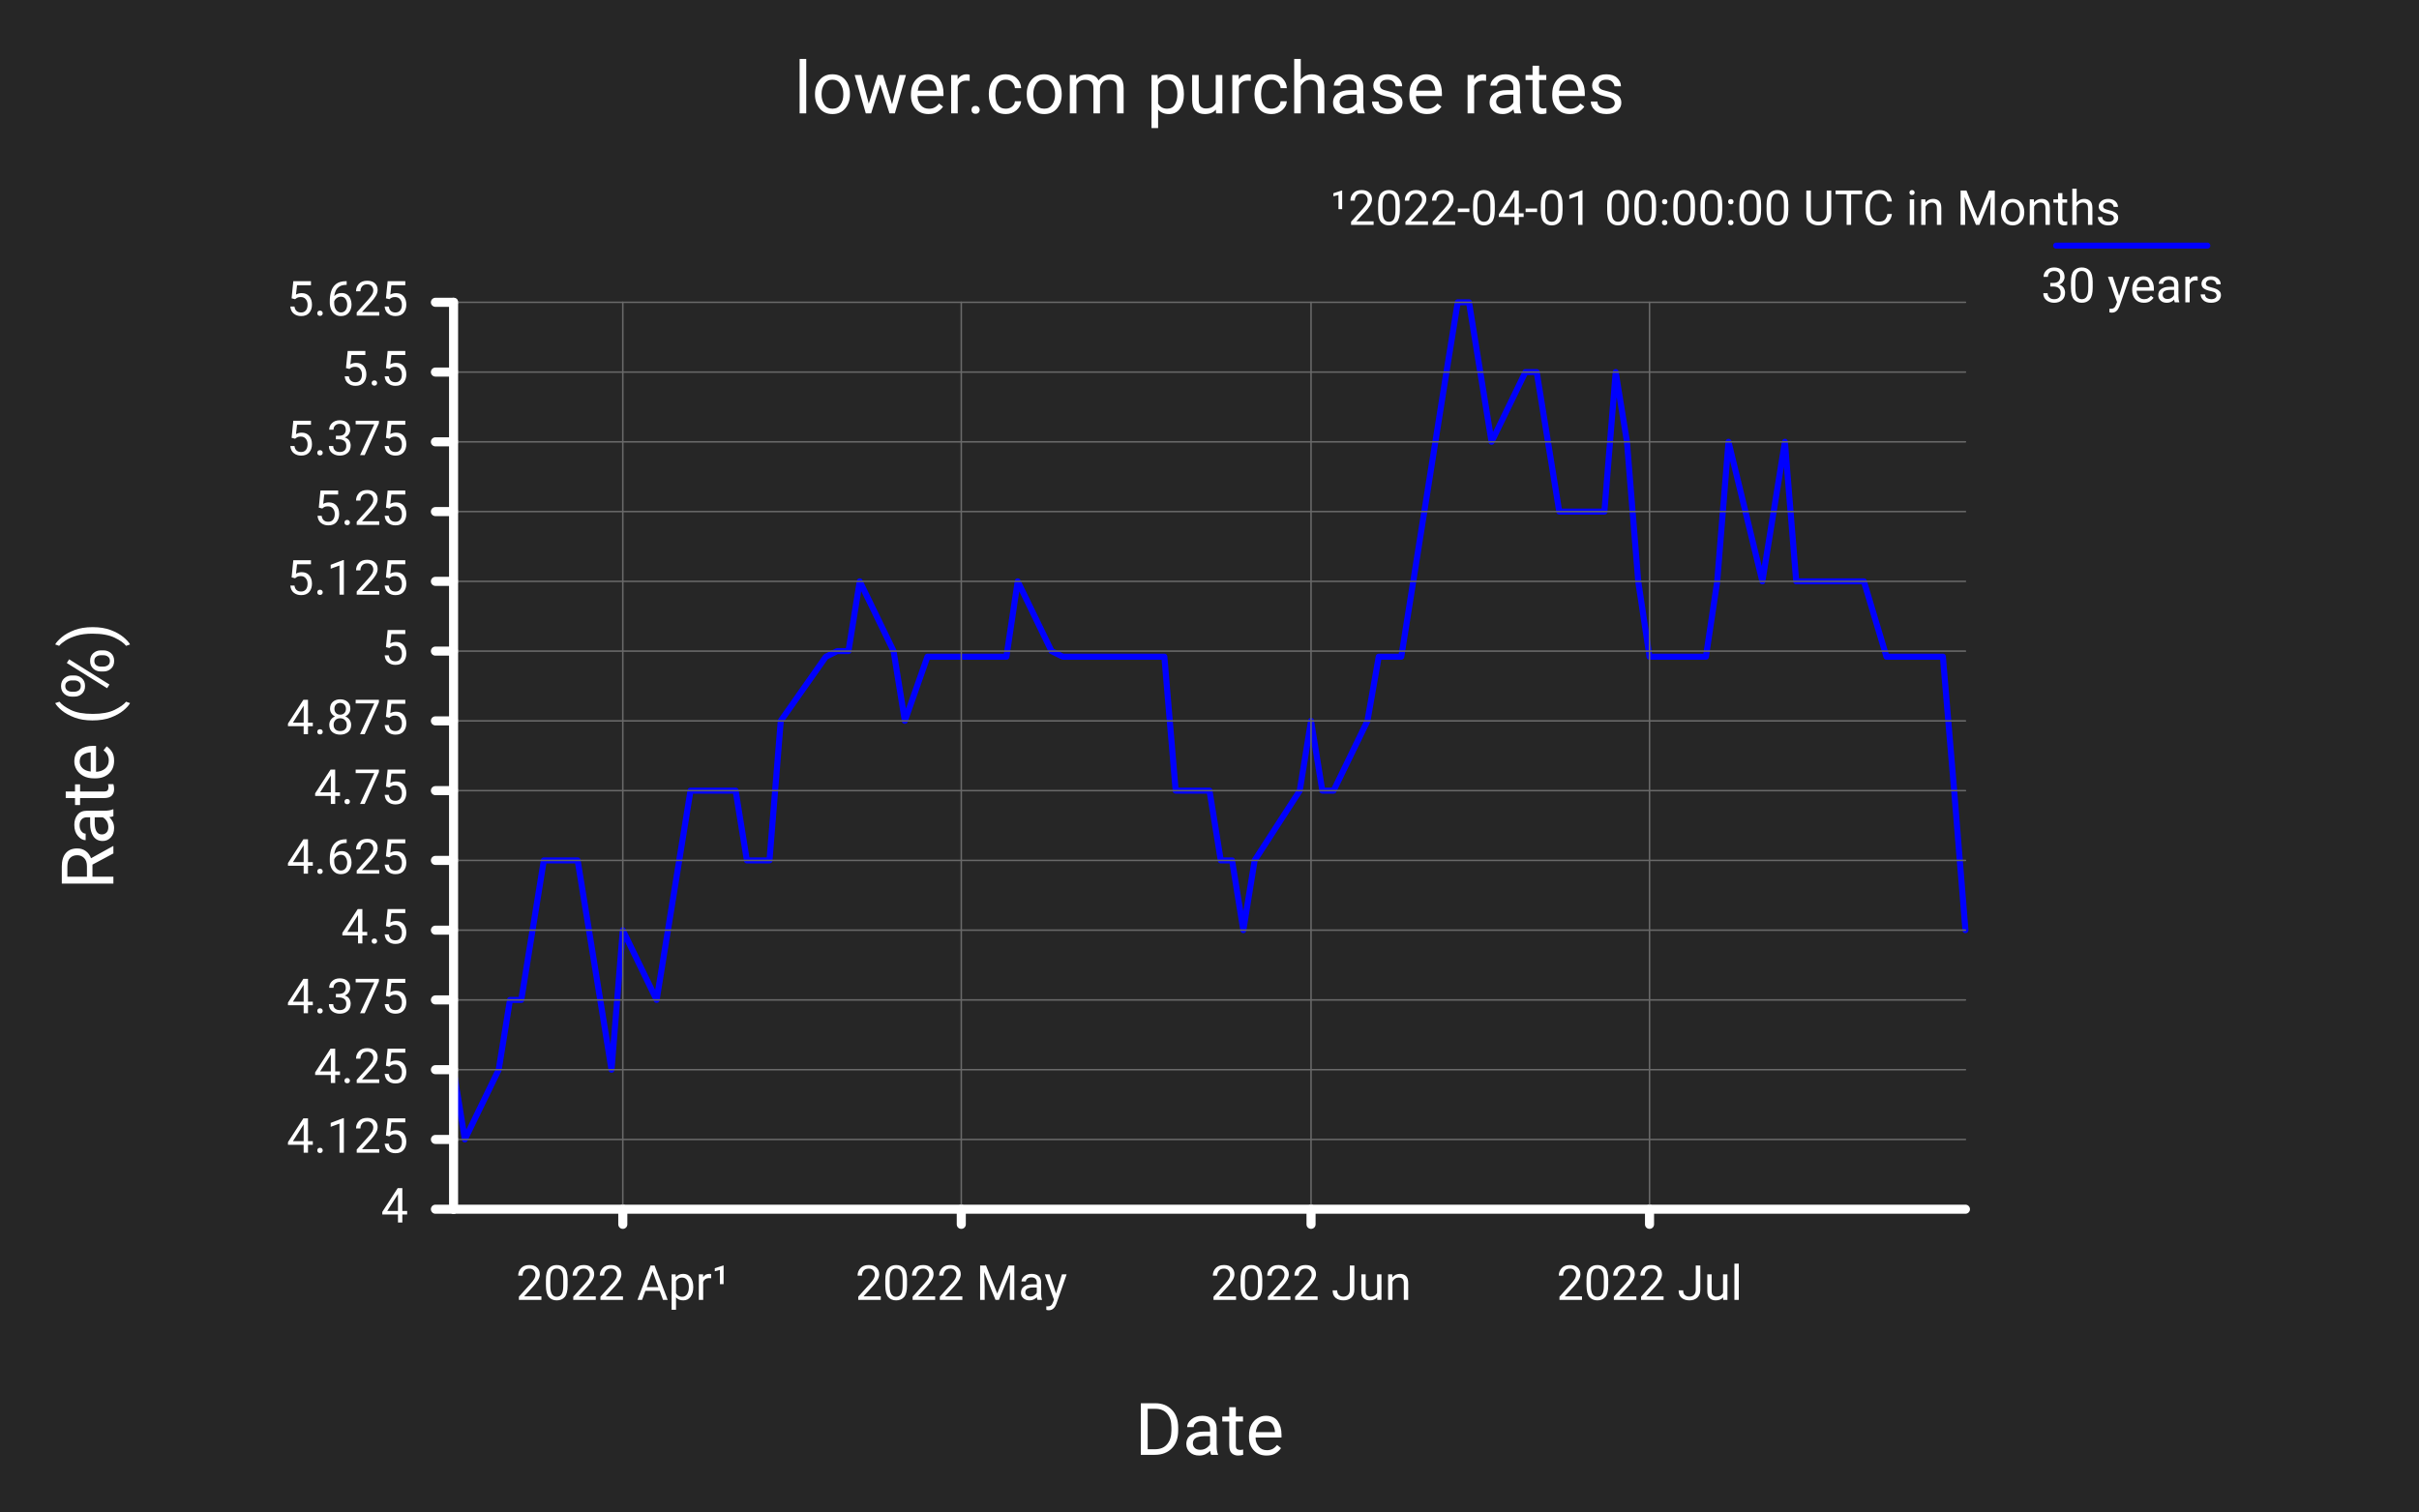
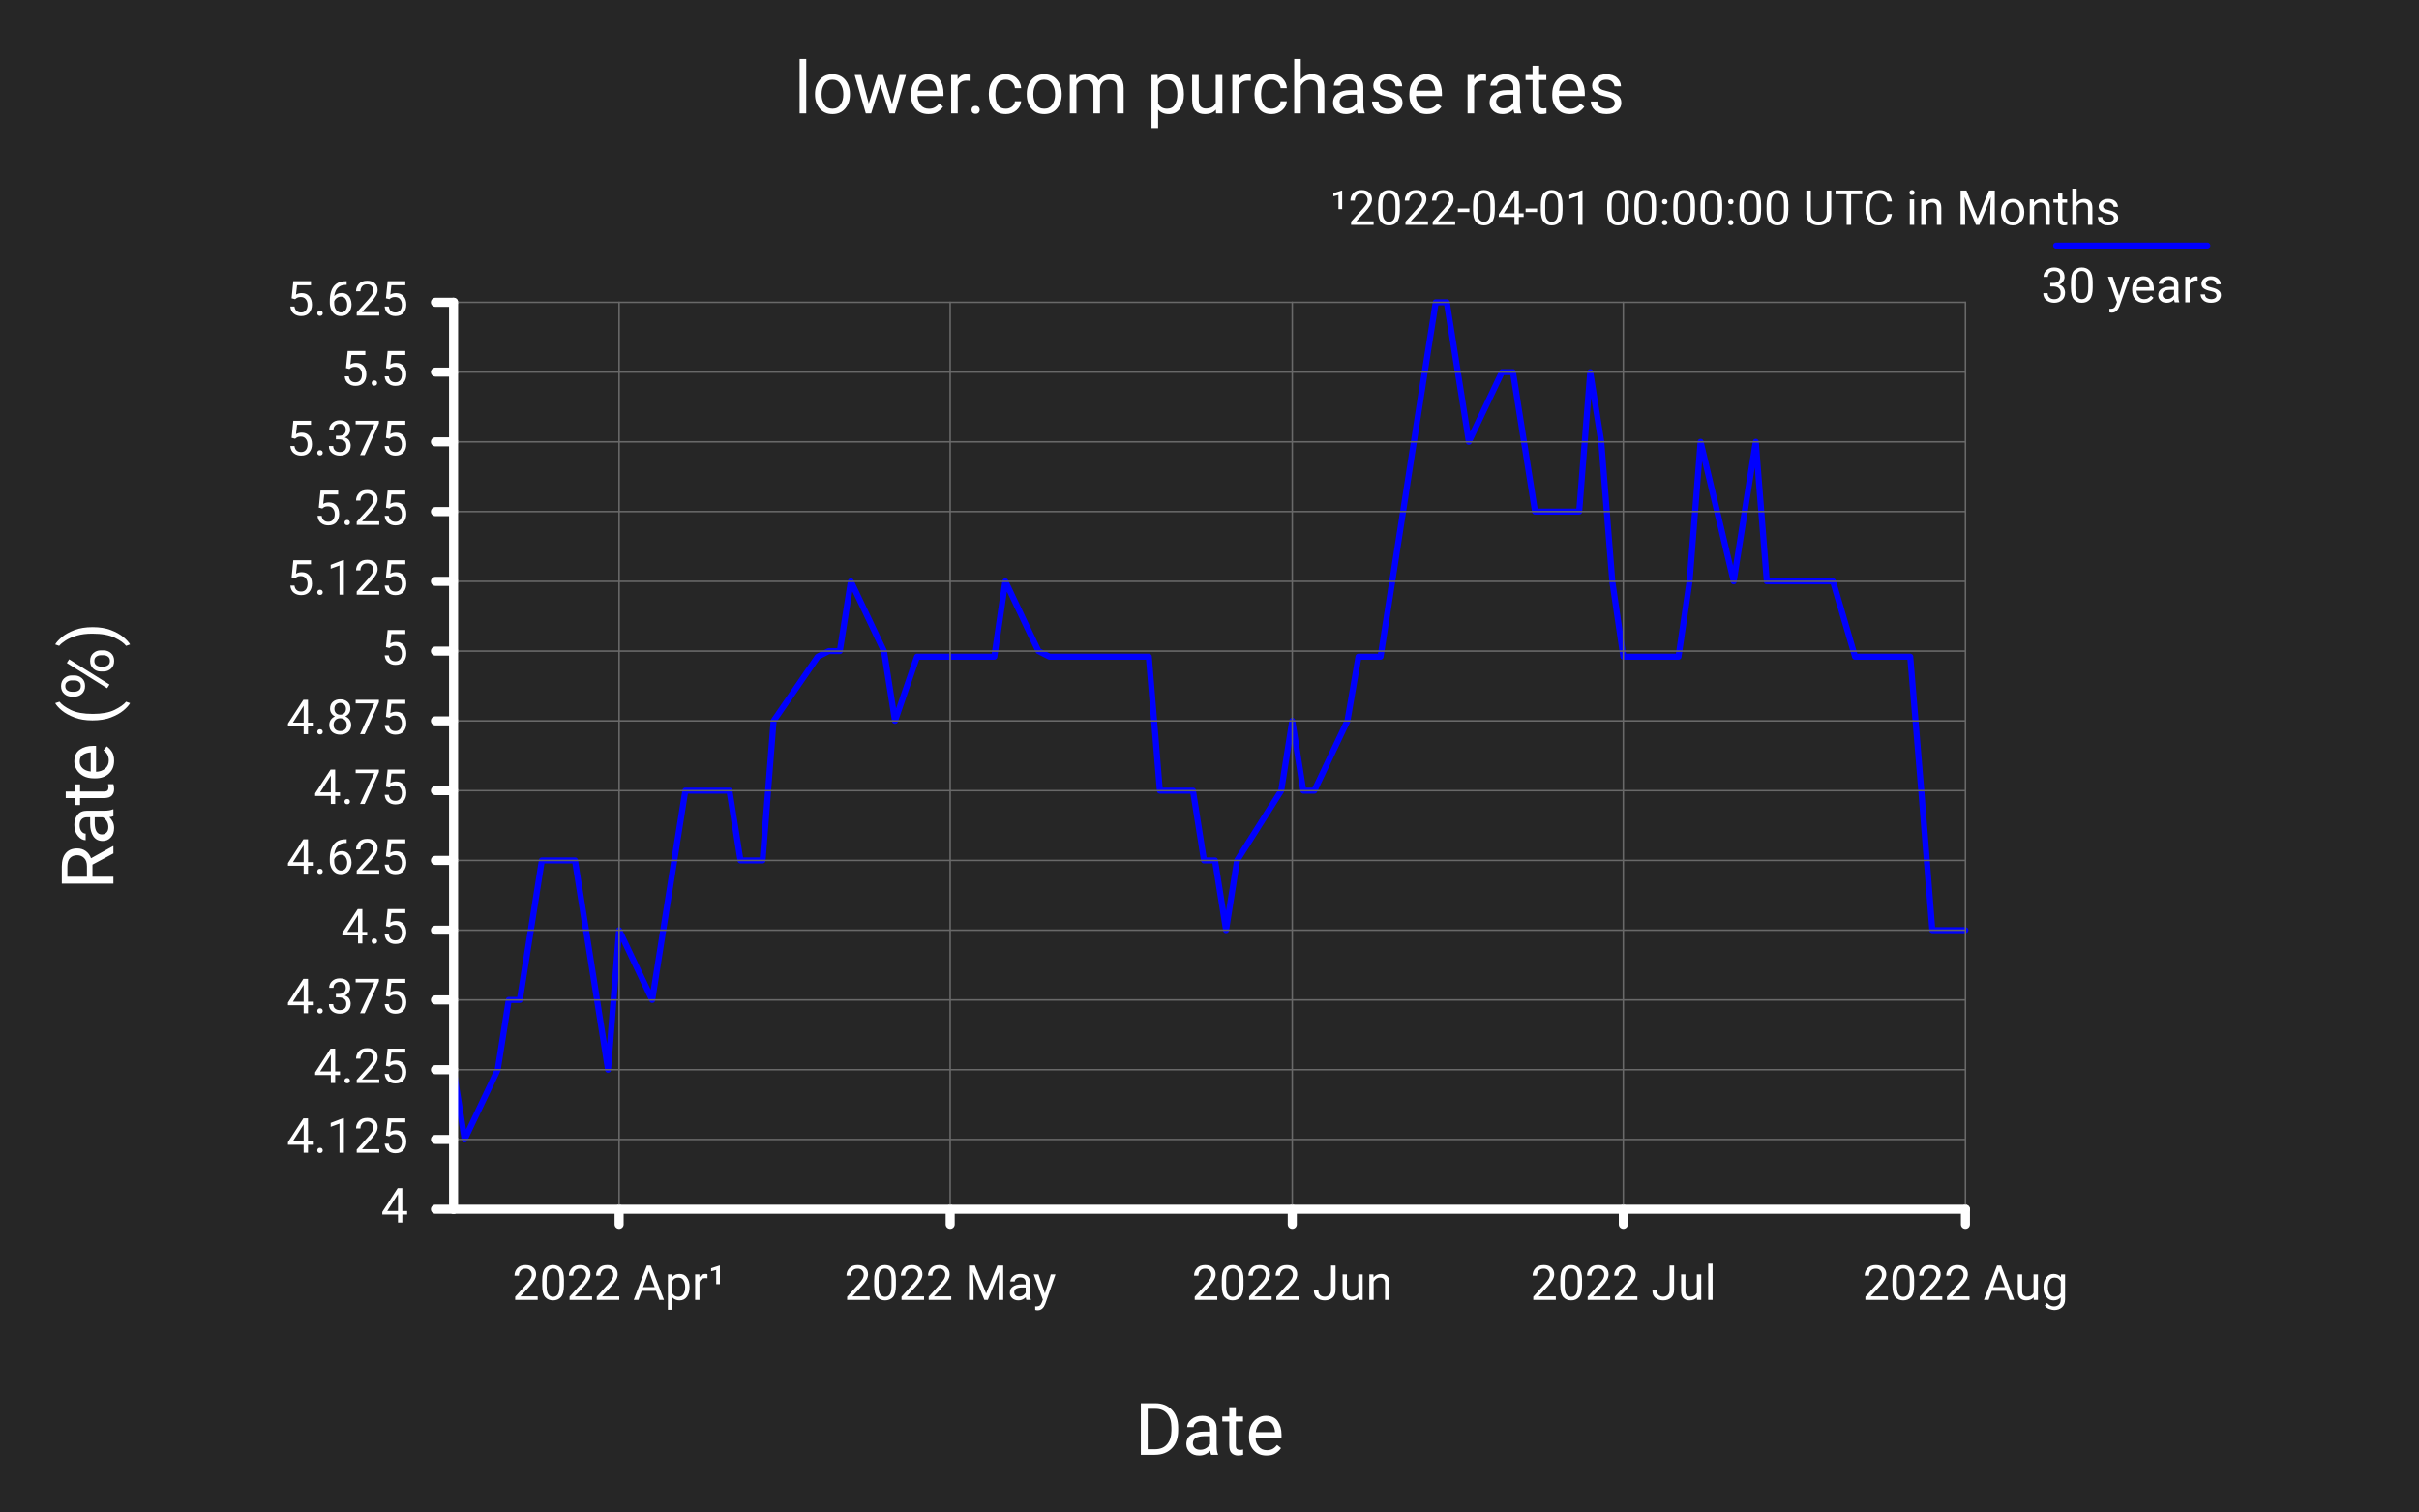
<svg xmlns="http://www.w3.org/2000/svg" class="poloto" width="800" height="500" viewBox="0 0 800 500">
  <style>.poloto{stroke-linecap:round;stroke-linejoin:round;font-family:Roboto,sans-serif;font-size:16px;}.poloto_background{fill:#262626;}.poloto_scatter{stroke-width:7}.poloto_tick_line{stroke:dimgray;stroke-width:0.5}.poloto_line{stroke-width:2}.poloto_text{fill: white;}.poloto_axis_lines{stroke: white;stroke-width:3;fill:none;stroke-dasharray:none}.poloto_title{font-size:24px;dominant-baseline:start;text-anchor:middle;}.poloto_xname{font-size:24px;dominant-baseline:start;text-anchor:middle;}.poloto_yname{font-size:24px;dominant-baseline:start;text-anchor:middle;}.poloto0stroke{stroke:blue;}.poloto1stroke{stroke:red;}.poloto2stroke{stroke:green;}.poloto3stroke{stroke:gold;}.poloto4stroke{stroke:aqua;}.poloto5stroke{stroke:lime;}.poloto6stroke{stroke:orange;}.poloto7stroke{stroke:chocolate;}.poloto0fill{fill:blue;}.poloto1fill{fill:red;}.poloto2fill{fill:green;}.poloto3fill{fill:gold;}.poloto4fill{fill:aqua;}.poloto5fill{fill:lime;}.poloto6fill{fill:orange;}.poloto7fill{fill:chocolate;}</style>
  <circle r="1e5" class="poloto_background" />
  <text class="poloto_text poloto_legend_text" x="675" y="100">30 years</text>
  <line class="poloto_line poloto_legend_icon poloto0stroke poloto0legend" stroke="black" x1="680" x2="730" y1="81.25" y2="81.25" />
-   <path class="poloto_line poloto0stroke" fill="none" stroke="black" d=" M 150.00 353.85 L 153.73 376.92 L 164.93 353.85 L 168.66 330.77 L 172.39 330.77 L 172.39 330.77 L 179.85 284.62 L 191.04 284.62 L 194.78 307.69 L 198.51 330.77 L 202.24 353.85 L 205.97 307.69 L 217.16 330.77 L 220.90 307.69 L 224.63 284.62 L 228.36 261.54 L 232.09 261.54 L 243.28 261.54 L 247.01 284.62 L 250.75 284.62 L 254.48 284.62 L 258.21 238.46 L 273.13 217.23 L 276.87 215.38 L 280.60 215.38 L 284.33 192.31 L 295.52 215.38 L 299.25 238.46 L 306.72 217.23 L 310.45 217.23 L 321.64 217.23 L 325.37 217.23 L 329.10 217.23 L 332.84 217.23 L 336.57 192.31 L 347.76 215.38 L 351.49 217.23 L 351.49 217.23 L 355.22 217.23 L 358.96 217.23 L 362.69 217.23 L 373.88 217.23 L 377.61 217.23 L 381.34 217.23 L 381.34 217.23 L 385.07 217.23 L 388.81 261.54 L 400.00 261.54 L 403.73 284.62 L 407.46 284.62 L 411.19 307.69 L 414.93 284.62 L 429.85 261.54 L 433.58 238.46 L 437.31 261.54 L 441.04 261.54 L 452.24 238.46 L 455.97 217.23 L 459.70 217.23 L 463.43 217.23 L 478.36 123.08 L 482.09 100.00 L 485.82 100.00 L 489.55 123.08 L 493.28 146.15 L 504.48 123.08 L 508.21 123.08 L 511.94 146.15 L 515.67 169.23 L 530.60 169.23 L 534.33 123.08 L 538.06 146.15 L 541.79 192.31 L 545.52 217.23 L 560.45 217.23 L 564.18 217.23 L 567.91 192.31 L 571.64 146.15 L 582.84 192.31 L 590.30 146.15 L 594.03 192.31 L 608.96 192.31 L 608.96 192.31 L 608.96 192.31 L 608.96 192.31 L 608.96 192.31 L 616.42 192.31 L 616.42 192.31 L 616.42 192.31 L 616.42 192.31 L 616.42 192.31 L 616.42 192.31 L 623.88 217.23 L 635.07 217.23 L 642.54 217.23 L 646.27 261.54 L 650.00 307.69" />
+   <path class="poloto_line poloto0stroke" fill="none" stroke="black" d=" M 150.00 353.85 L 153.65 376.92 L 164.60 353.85 L 168.25 330.77 L 171.90 330.77 L 171.90 330.77 L 179.20 284.62 L 190.15 284.62 L 193.80 307.69 L 197.45 330.77 L 201.09 353.85 L 204.74 307.69 L 215.69 330.77 L 219.34 307.69 L 222.99 284.62 L 226.64 261.54 L 230.29 261.54 L 241.24 261.54 L 244.89 284.62 L 248.54 284.62 L 252.19 284.62 L 255.84 238.46 L 270.44 217.23 L 274.09 215.38 L 277.74 215.38 L 281.39 192.31 L 292.34 215.38 L 295.99 238.46 L 303.28 217.23 L 306.93 217.23 L 317.88 217.23 L 321.53 217.23 L 325.18 217.23 L 328.83 217.23 L 332.48 192.31 L 343.43 215.38 L 347.08 217.23 L 347.08 217.23 L 350.73 217.23 L 354.38 217.23 L 358.03 217.23 L 368.98 217.23 L 372.63 217.23 L 376.28 217.23 L 376.28 217.23 L 379.93 217.23 L 383.58 261.54 L 394.53 261.54 L 398.18 284.62 L 401.82 284.62 L 405.47 307.69 L 409.12 284.62 L 423.72 261.54 L 427.37 238.46 L 431.02 261.54 L 434.67 261.54 L 445.62 238.46 L 449.27 217.23 L 452.92 217.23 L 456.57 217.23 L 471.17 123.08 L 474.82 100.00 L 478.47 100.00 L 482.12 123.08 L 485.77 146.15 L 496.72 123.08 L 500.36 123.08 L 504.01 146.15 L 507.66 169.23 L 522.26 169.23 L 525.91 123.08 L 529.56 146.15 L 533.21 192.31 L 536.86 217.23 L 551.46 217.23 L 555.11 217.23 L 558.76 192.31 L 562.41 146.15 L 573.36 192.31 L 580.66 146.15 L 584.31 192.31 L 598.91 192.31 L 598.91 192.31 L 598.91 192.31 L 598.91 192.31 L 598.91 192.31 L 606.20 192.31 L 606.20 192.31 L 606.20 192.31 L 606.20 192.31 L 606.20 192.31 L 606.20 192.31 L 613.50 217.23 L 624.45 217.23 L 631.75 217.23 L 635.40 261.54 L 639.05 307.69 L 650.00 307.69" />
  <text class="poloto_labels poloto_text poloto_title" x="400" y="37.5">lower.com purchase rates</text>
  <text class="poloto_labels poloto_text poloto_xname" x="400" y="481.25">Date</text>
  <text class="poloto_labels poloto_text poloto_yname" transform="rotate(-90,37.5,250)" x="37.5" y="250">Rate (%)</text>
  <text class="poloto_tick_labels poloto_text" dominant-baseline="middle" text-anchor="start" x="150" y="70" />
  <line class="poloto_axis_lines" stroke="black" x1="150" x2="144" y1="400" y2="400" />
  <line class="poloto_tick_line" stroke="black" x1="150" x2="650" y1="400" y2="400" />
  <text class="poloto_tick_labels poloto_text" dominant-baseline="middle" text-anchor="end" x="135" y="400">4</text>
  <line class="poloto_axis_lines" stroke="black" x1="150" x2="144" y1="376.923" y2="376.923" />
  <line class="poloto_tick_line" stroke="black" x1="150" x2="650" y1="376.923" y2="376.923" />
  <text class="poloto_tick_labels poloto_text" dominant-baseline="middle" text-anchor="end" x="135" y="376.923">4.125</text>
  <line class="poloto_axis_lines" stroke="black" x1="150" x2="144" y1="353.846" y2="353.846" />
  <line class="poloto_tick_line" stroke="black" x1="150" x2="650" y1="353.846" y2="353.846" />
  <text class="poloto_tick_labels poloto_text" dominant-baseline="middle" text-anchor="end" x="135" y="353.846">4.25</text>
  <line class="poloto_axis_lines" stroke="black" x1="150" x2="144" y1="330.769" y2="330.769" />
  <line class="poloto_tick_line" stroke="black" x1="150" x2="650" y1="330.769" y2="330.769" />
  <text class="poloto_tick_labels poloto_text" dominant-baseline="middle" text-anchor="end" x="135" y="330.769">4.375</text>
  <line class="poloto_axis_lines" stroke="black" x1="150" x2="144" y1="307.692" y2="307.692" />
  <line class="poloto_tick_line" stroke="black" x1="150" x2="650" y1="307.692" y2="307.692" />
  <text class="poloto_tick_labels poloto_text" dominant-baseline="middle" text-anchor="end" x="135" y="307.692">4.5</text>
  <line class="poloto_axis_lines" stroke="black" x1="150" x2="144" y1="284.615" y2="284.615" />
  <line class="poloto_tick_line" stroke="black" x1="150" x2="650" y1="284.615" y2="284.615" />
  <text class="poloto_tick_labels poloto_text" dominant-baseline="middle" text-anchor="end" x="135" y="284.615">4.625</text>
  <line class="poloto_axis_lines" stroke="black" x1="150" x2="144" y1="261.538" y2="261.538" />
  <line class="poloto_tick_line" stroke="black" x1="150" x2="650" y1="261.538" y2="261.538" />
  <text class="poloto_tick_labels poloto_text" dominant-baseline="middle" text-anchor="end" x="135" y="261.538">4.75</text>
  <line class="poloto_axis_lines" stroke="black" x1="150" x2="144" y1="238.462" y2="238.462" />
  <line class="poloto_tick_line" stroke="black" x1="150" x2="650" y1="238.462" y2="238.462" />
  <text class="poloto_tick_labels poloto_text" dominant-baseline="middle" text-anchor="end" x="135" y="238.462">4.875</text>
  <line class="poloto_axis_lines" stroke="black" x1="150" x2="144" y1="215.385" y2="215.385" />
  <line class="poloto_tick_line" stroke="black" x1="150" x2="650" y1="215.385" y2="215.385" />
  <text class="poloto_tick_labels poloto_text" dominant-baseline="middle" text-anchor="end" x="135" y="215.385">5</text>
  <line class="poloto_axis_lines" stroke="black" x1="150" x2="144" y1="192.308" y2="192.308" />
  <line class="poloto_tick_line" stroke="black" x1="150" x2="650" y1="192.308" y2="192.308" />
  <text class="poloto_tick_labels poloto_text" dominant-baseline="middle" text-anchor="end" x="135" y="192.308">5.125</text>
  <line class="poloto_axis_lines" stroke="black" x1="150" x2="144" y1="169.231" y2="169.231" />
  <line class="poloto_tick_line" stroke="black" x1="150" x2="650" y1="169.231" y2="169.231" />
  <text class="poloto_tick_labels poloto_text" dominant-baseline="middle" text-anchor="end" x="135" y="169.231">5.25</text>
  <line class="poloto_axis_lines" stroke="black" x1="150" x2="144" y1="146.154" y2="146.154" />
  <line class="poloto_tick_line" stroke="black" x1="150" x2="650" y1="146.154" y2="146.154" />
  <text class="poloto_tick_labels poloto_text" dominant-baseline="middle" text-anchor="end" x="135" y="146.154">5.375</text>
  <line class="poloto_axis_lines" stroke="black" x1="150" x2="144" y1="123.077" y2="123.077" />
  <line class="poloto_tick_line" stroke="black" x1="150" x2="650" y1="123.077" y2="123.077" />
  <text class="poloto_tick_labels poloto_text" dominant-baseline="middle" text-anchor="end" x="135" y="123.077">5.5</text>
  <line class="poloto_axis_lines" stroke="black" x1="150" x2="144" y1="100" y2="100" />
  <line class="poloto_tick_line" stroke="black" x1="150" x2="650" y1="100" y2="100" />
  <text class="poloto_tick_labels poloto_text" dominant-baseline="middle" text-anchor="end" x="135" y="100">5.625</text>
  <text class="poloto_tick_labels poloto_text" dominant-baseline="middle" text-anchor="start" x="440" y="70">¹2022-04-01 00:00:00 UTC in Months</text>
-   <line class="poloto_axis_lines" stroke="black" x1="205.97" x2="205.97" y1="400" y2="405" />
-   <line class="poloto_tick_line" stroke="black" x1="205.97" x2="205.97" y1="400" y2="100" />
-   <text class="poloto_tick_labels poloto_text" dominant-baseline="start" text-anchor="middle" x="205.97" y="430">2022 Apr¹</text>
-   <line class="poloto_axis_lines" stroke="black" x1="317.91" x2="317.91" y1="400" y2="405" />
-   <line class="poloto_tick_line" stroke="black" x1="317.91" x2="317.91" y1="400" y2="100" />
-   <text class="poloto_tick_labels poloto_text" dominant-baseline="start" text-anchor="middle" x="317.91" y="430">2022 May</text>
-   <line class="poloto_axis_lines" stroke="black" x1="433.582" x2="433.582" y1="400" y2="405" />
-   <line class="poloto_tick_line" stroke="black" x1="433.582" x2="433.582" y1="400" y2="100" />
-   <text class="poloto_tick_labels poloto_text" dominant-baseline="start" text-anchor="middle" x="433.582" y="430">2022 Jun</text>
-   <line class="poloto_axis_lines" stroke="black" x1="545.522" x2="545.522" y1="400" y2="405" />
-   <line class="poloto_tick_line" stroke="black" x1="545.522" x2="545.522" y1="400" y2="100" />
-   <text class="poloto_tick_labels poloto_text" dominant-baseline="start" text-anchor="middle" x="545.522" y="430">2022 Jul</text>
+   <line class="poloto_axis_lines" stroke="black" x1="204.745" x2="204.745" y1="400" y2="405" />
+   <line class="poloto_tick_line" stroke="black" x1="204.745" x2="204.745" y1="400" y2="100" />
+   <text class="poloto_tick_labels poloto_text" dominant-baseline="start" text-anchor="middle" x="204.745" y="430">2022 Apr¹</text>
+   <line class="poloto_axis_lines" stroke="black" x1="314.234" x2="314.234" y1="400" y2="405" />
+   <line class="poloto_tick_line" stroke="black" x1="314.234" x2="314.234" y1="400" y2="100" />
+   <text class="poloto_tick_labels poloto_text" dominant-baseline="start" text-anchor="middle" x="314.234" y="430">2022 May</text>
+   <line class="poloto_axis_lines" stroke="black" x1="427.372" x2="427.372" y1="400" y2="405" />
+   <line class="poloto_tick_line" stroke="black" x1="427.372" x2="427.372" y1="400" y2="100" />
+   <text class="poloto_tick_labels poloto_text" dominant-baseline="start" text-anchor="middle" x="427.372" y="430">2022 Jun</text>
+   <line class="poloto_axis_lines" stroke="black" x1="536.861" x2="536.861" y1="400" y2="405" />
+   <line class="poloto_tick_line" stroke="black" x1="536.861" x2="536.861" y1="400" y2="100" />
+   <text class="poloto_tick_labels poloto_text" dominant-baseline="start" text-anchor="middle" x="536.861" y="430">2022 Jul</text>
+   <line class="poloto_axis_lines" stroke="black" x1="650" x2="650" y1="400" y2="405" />
+   <line class="poloto_tick_line" stroke="black" x1="650" x2="650" y1="400" y2="100" />
+   <text class="poloto_tick_labels poloto_text" dominant-baseline="start" text-anchor="middle" x="650" y="430">2022 Aug</text>
  <path stroke="black" fill="none" class="poloto_axis_lines" d=" M 150 400 L 650 400" />
  <path stroke="black" fill="none" class="poloto_axis_lines" d=" M 150 400 L 150 100" />
</svg>
